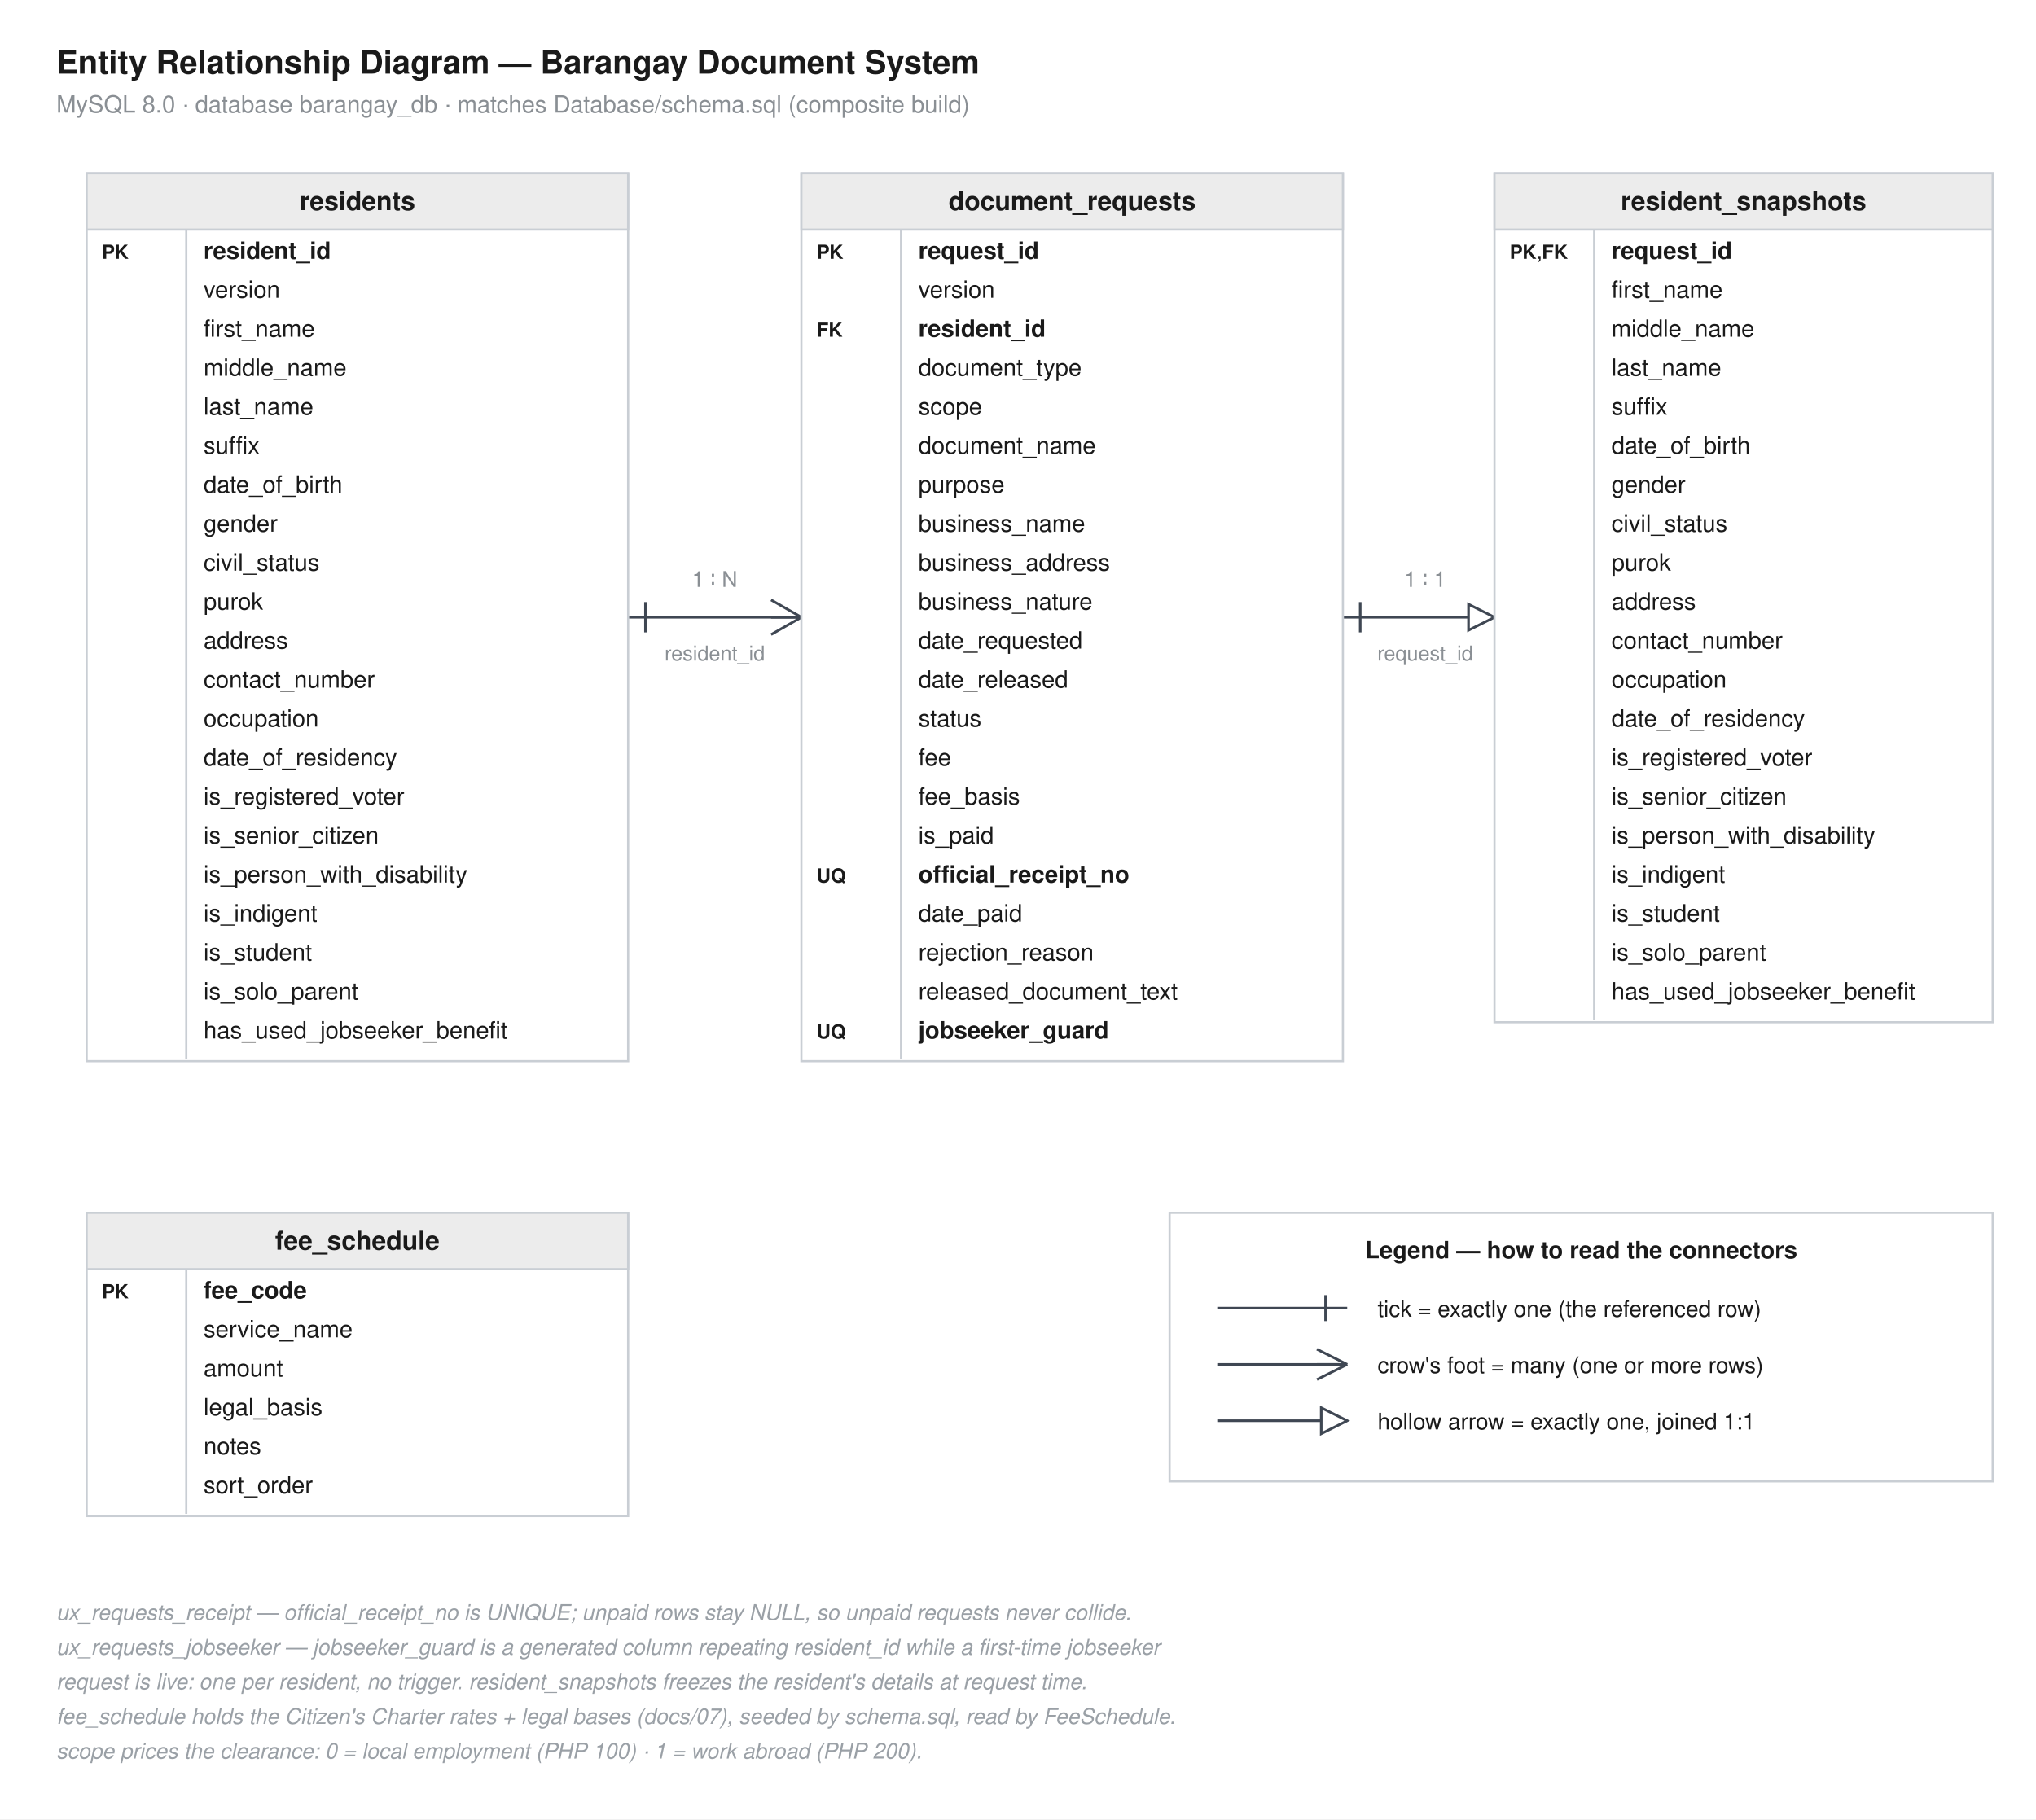
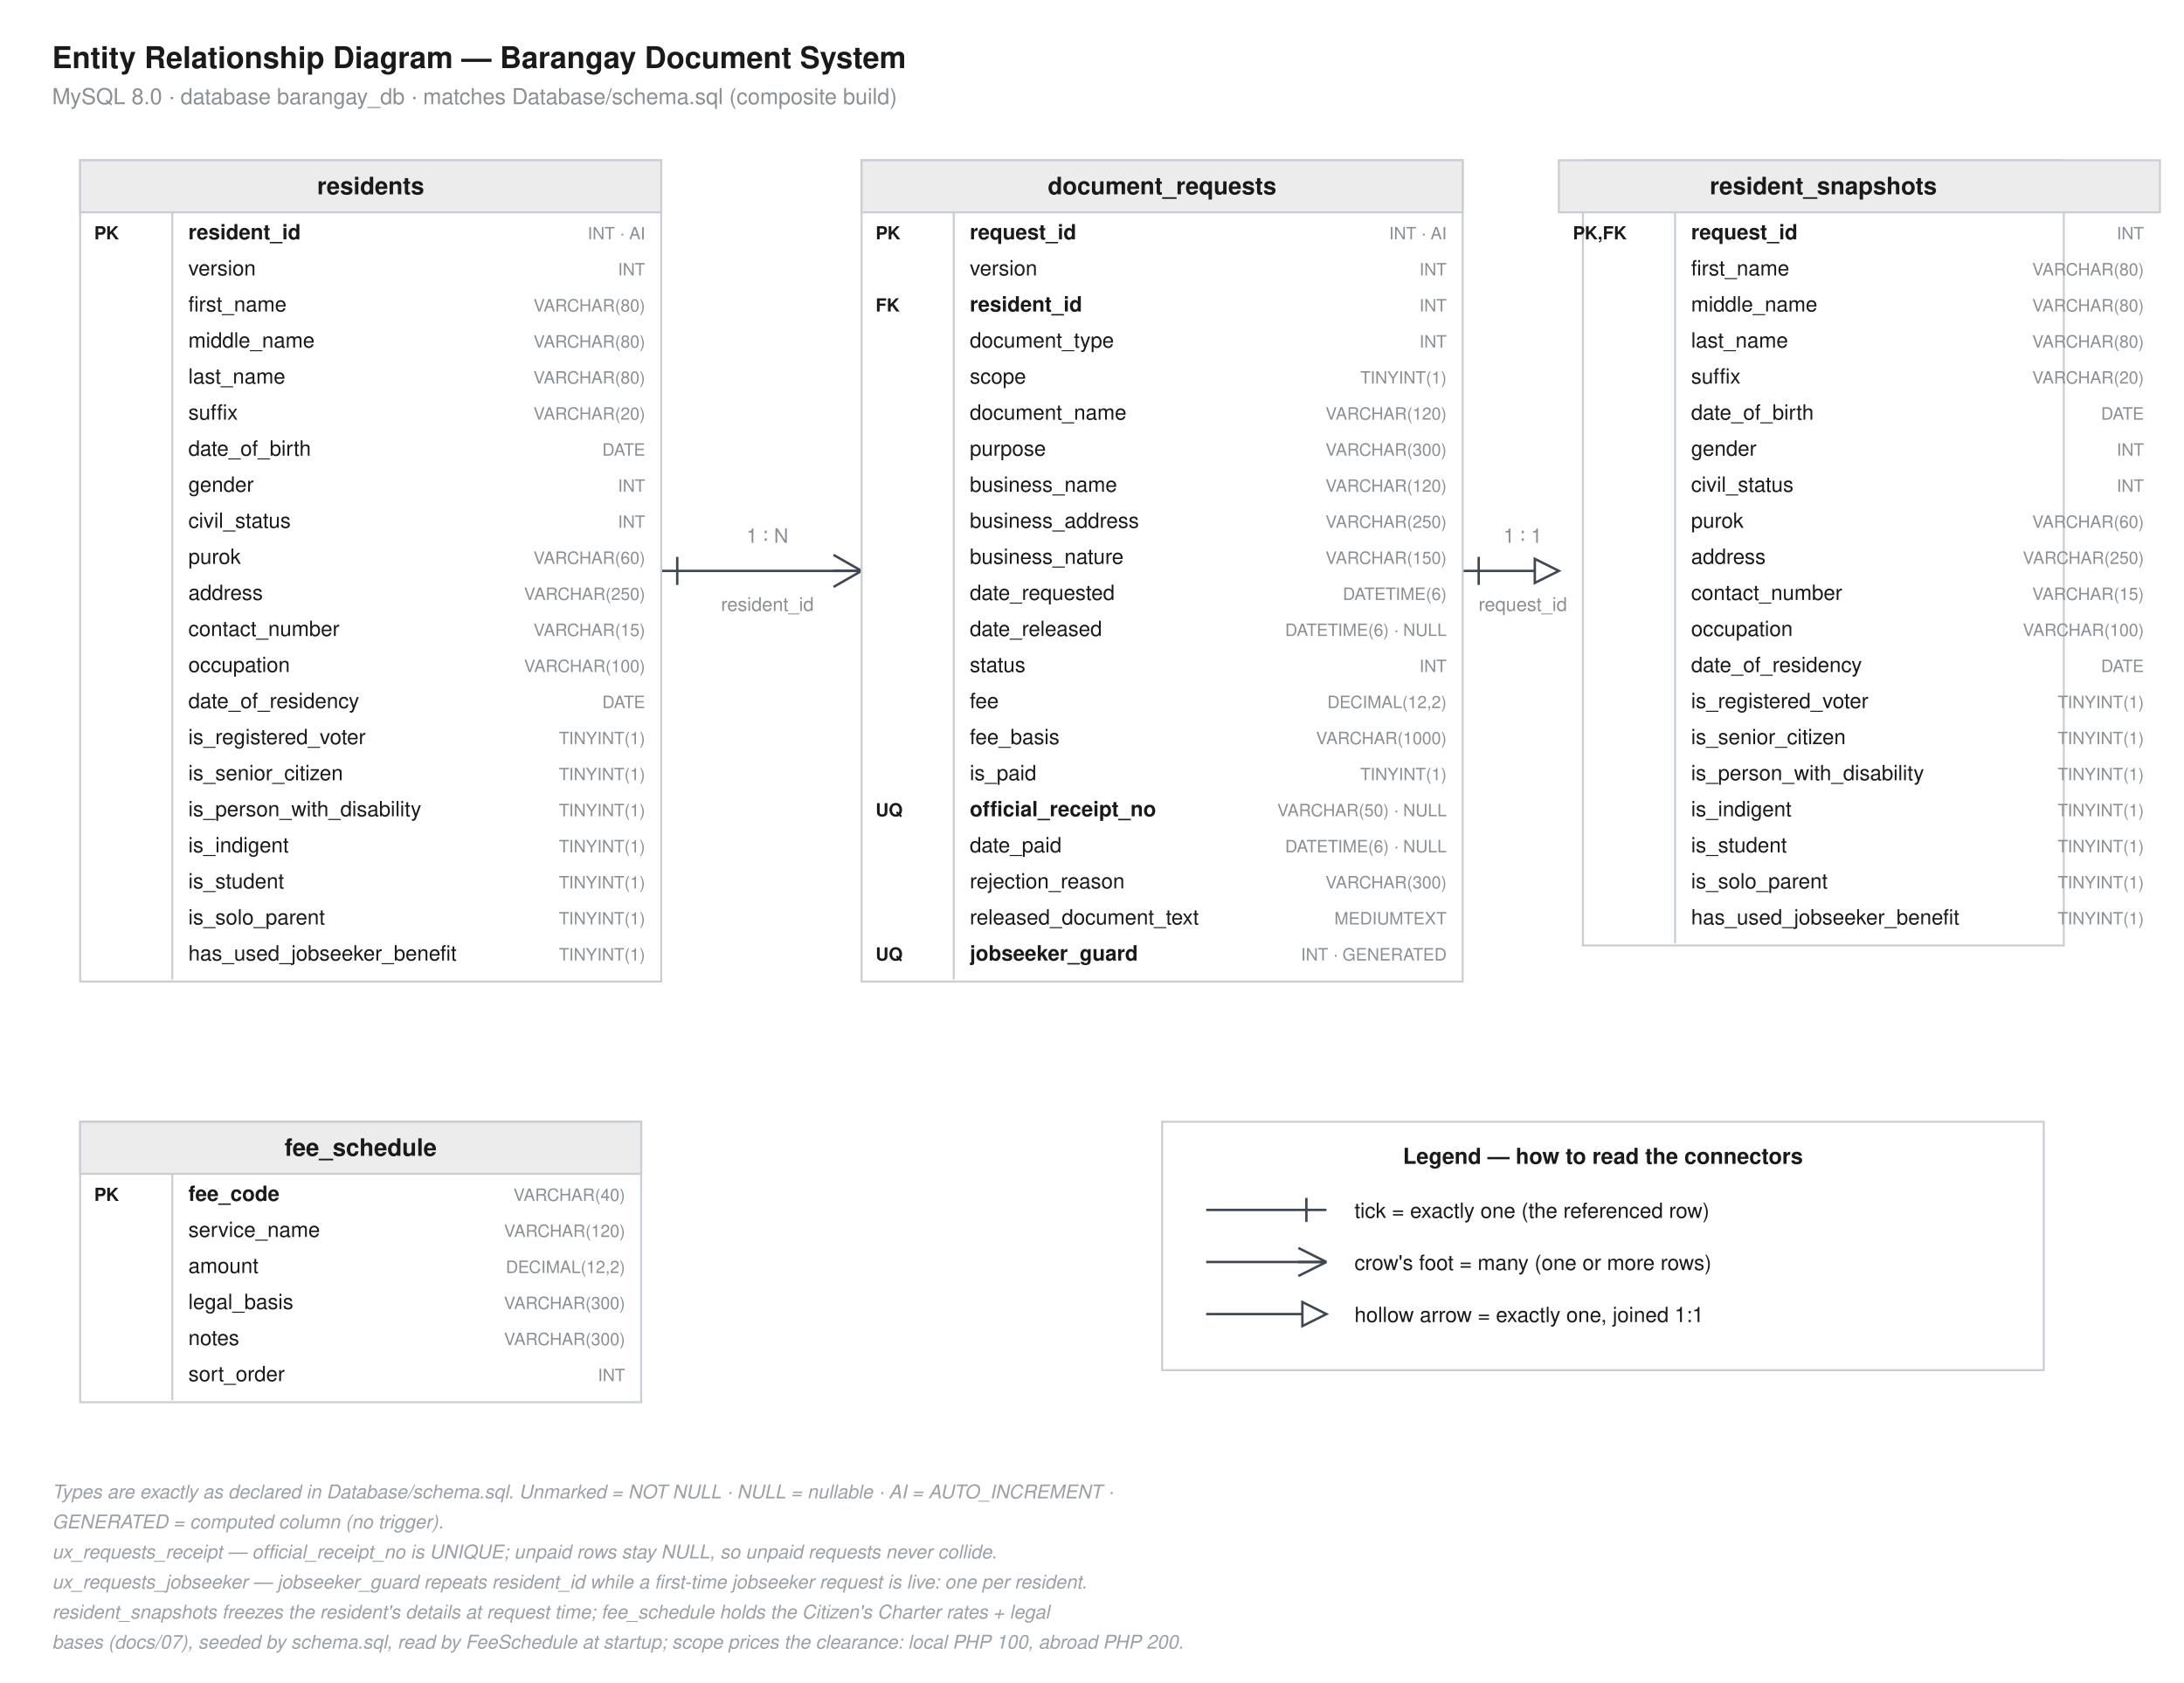
- <svg xmlns="http://www.w3.org/2000/svg" width="940" height="840" viewBox="0 0 940 840">
-   <rect width="940" height="840" fill="#ffffff" />
+ <svg xmlns="http://www.w3.org/2000/svg" width="1090" height="840" viewBox="0 0 1090 840">
+   <rect width="1090" height="840" fill="#ffffff" />
  <text x="26" y="34" font-size="15" font-weight="bold" fill="#1a1a1a" font-family="Helvetica,Arial,sans-serif">Entity Relationship Diagram — Barangay Document System</text>
  <text x="26" y="52" font-size="11" fill="#8a8f94" font-family="Helvetica,Arial,sans-serif">MySQL 8.0 · database barangay_db · matches Database/schema.sql (composite build)</text>
-   <line x1="290" y1="285" x2="370" y2="285" stroke="#3f4753" stroke-width="1.2" />
-   <line x1="298" y1="278" x2="298" y2="292" stroke="#3f4753" stroke-width="1.2" />
-   <path d="M356,277 L370,285 M356,285 L370,285 M356,293 L370,285" stroke="#3f4753" stroke-width="1.2" fill="none" />
-   <text x="330" y="271" text-anchor="middle" font-size="10" fill="#8a8f94" font-family="Helvetica,Arial,sans-serif">1 ∶ N</text>
-   <text x="330" y="305" text-anchor="middle" font-size="9.5" fill="#8a8f94" font-family="Helvetica,Arial,sans-serif">resident_id</text>
-   <line x1="620" y1="285" x2="690" y2="285" stroke="#3f4753" stroke-width="1.2" />
-   <line x1="628" y1="278" x2="628" y2="292" stroke="#3f4753" stroke-width="1.2" />
-   <path d="M678,279 L690,285 L678,291 z" fill="#ffffff" stroke="#3f4753" stroke-width="1.2" />
-   <text x="658" y="271" text-anchor="middle" font-size="10" fill="#8a8f94" font-family="Helvetica,Arial,sans-serif">1 ∶ 1</text>
-   <text x="658" y="305" text-anchor="middle" font-size="9.5" fill="#8a8f94" font-family="Helvetica,Arial,sans-serif">request_id</text>
-   <rect x="40" y="80" width="250" height="410" fill="#ffffff" stroke="#c9ced4" stroke-width="1" />
-   <rect x="40" y="80" width="250" height="26" fill="#ececec" stroke="#c9ced4" stroke-width="1" />
-   <text x="165.0" y="97" text-anchor="middle" font-size="12" font-weight="bold" fill="#1a1a1a" font-family="Helvetica,Arial,sans-serif">residents</text>
+   <line x1="330" y1="285" x2="430" y2="285" stroke="#3f4753" stroke-width="1.2" />
+   <line x1="338" y1="278" x2="338" y2="292" stroke="#3f4753" stroke-width="1.2" />
+   <path d="M416,277 L430,285 M416,285 L430,285 M416,293 L430,285" stroke="#3f4753" stroke-width="1.2" fill="none" />
+   <text x="383" y="271" text-anchor="middle" font-size="10" fill="#8a8f94" font-family="Helvetica,Arial,sans-serif">1 ∶ N</text>
+   <text x="383" y="305" text-anchor="middle" font-size="9.5" fill="#8a8f94" font-family="Helvetica,Arial,sans-serif">resident_id</text>
+   <line x1="730" y1="285" x2="778" y2="285" stroke="#3f4753" stroke-width="1.2" />
+   <line x1="738" y1="278" x2="738" y2="292" stroke="#3f4753" stroke-width="1.2" />
+   <path d="M766,279 L778,285 L766,291 z" fill="#ffffff" stroke="#3f4753" stroke-width="1.2" />
+   <text x="760" y="271" text-anchor="middle" font-size="10" fill="#8a8f94" font-family="Helvetica,Arial,sans-serif">1 ∶ 1</text>
+   <text x="760" y="305" text-anchor="middle" font-size="9.5" fill="#8a8f94" font-family="Helvetica,Arial,sans-serif">request_id</text>
+   <rect x="40" y="80" width="290" height="410" fill="#ffffff" stroke="#c9ced4" stroke-width="1" />
+   <rect x="40" y="80" width="290" height="26" fill="#ececec" stroke="#c9ced4" stroke-width="1" />
+   <text x="185.0" y="97" text-anchor="middle" font-size="12" font-weight="bold" fill="#1a1a1a" font-family="Helvetica,Arial,sans-serif">residents</text>
  <line x1="86" y1="106" x2="86" y2="489" stroke="#c9ced4" stroke-width="1" />
  <text x="47" y="119.5" font-size="9" font-weight="bold" fill="#1a1a1a" font-family="Helvetica,Arial,sans-serif">PK</text>
-   <text x="94" y="119.5" font-size="11" font-weight="bold" fill="#1a1a1a" font-family="Helvetica,Arial,sans-serif">resident_id</text>
-   <text x="94" y="137.5" font-size="11" fill="#1a1a1a" font-family="Helvetica,Arial,sans-serif">version</text>
-   <text x="94" y="155.5" font-size="11" fill="#1a1a1a" font-family="Helvetica,Arial,sans-serif">first_name</text>
-   <text x="94" y="173.5" font-size="11" fill="#1a1a1a" font-family="Helvetica,Arial,sans-serif">middle_name</text>
-   <text x="94" y="191.5" font-size="11" fill="#1a1a1a" font-family="Helvetica,Arial,sans-serif">last_name</text>
-   <text x="94" y="209.5" font-size="11" fill="#1a1a1a" font-family="Helvetica,Arial,sans-serif">suffix</text>
-   <text x="94" y="227.5" font-size="11" fill="#1a1a1a" font-family="Helvetica,Arial,sans-serif">date_of_birth</text>
-   <text x="94" y="245.5" font-size="11" fill="#1a1a1a" font-family="Helvetica,Arial,sans-serif">gender</text>
-   <text x="94" y="263.5" font-size="11" fill="#1a1a1a" font-family="Helvetica,Arial,sans-serif">civil_status</text>
-   <text x="94" y="281.5" font-size="11" fill="#1a1a1a" font-family="Helvetica,Arial,sans-serif">purok</text>
-   <text x="94" y="299.5" font-size="11" fill="#1a1a1a" font-family="Helvetica,Arial,sans-serif">address</text>
-   <text x="94" y="317.5" font-size="11" fill="#1a1a1a" font-family="Helvetica,Arial,sans-serif">contact_number</text>
-   <text x="94" y="335.5" font-size="11" fill="#1a1a1a" font-family="Helvetica,Arial,sans-serif">occupation</text>
-   <text x="94" y="353.5" font-size="11" fill="#1a1a1a" font-family="Helvetica,Arial,sans-serif">date_of_residency</text>
-   <text x="94" y="371.5" font-size="11" fill="#1a1a1a" font-family="Helvetica,Arial,sans-serif">is_registered_voter</text>
-   <text x="94" y="389.5" font-size="11" fill="#1a1a1a" font-family="Helvetica,Arial,sans-serif">is_senior_citizen</text>
-   <text x="94" y="407.5" font-size="11" fill="#1a1a1a" font-family="Helvetica,Arial,sans-serif">is_person_with_disability</text>
-   <text x="94" y="425.5" font-size="11" fill="#1a1a1a" font-family="Helvetica,Arial,sans-serif">is_indigent</text>
-   <text x="94" y="443.5" font-size="11" fill="#1a1a1a" font-family="Helvetica,Arial,sans-serif">is_student</text>
-   <text x="94" y="461.5" font-size="11" fill="#1a1a1a" font-family="Helvetica,Arial,sans-serif">is_solo_parent</text>
-   <text x="94" y="479.5" font-size="11" fill="#1a1a1a" font-family="Helvetica,Arial,sans-serif">has_used_jobseeker_benefit</text>
-   <rect x="370" y="80" width="250" height="410" fill="#ffffff" stroke="#c9ced4" stroke-width="1" />
-   <rect x="370" y="80" width="250" height="26" fill="#ececec" stroke="#c9ced4" stroke-width="1" />
-   <text x="495.0" y="97" text-anchor="middle" font-size="12" font-weight="bold" fill="#1a1a1a" font-family="Helvetica,Arial,sans-serif">document_requests</text>
-   <line x1="416" y1="106" x2="416" y2="489" stroke="#c9ced4" stroke-width="1" />
-   <text x="377" y="119.5" font-size="9" font-weight="bold" fill="#1a1a1a" font-family="Helvetica,Arial,sans-serif">PK</text>
-   <text x="424" y="119.5" font-size="11" font-weight="bold" fill="#1a1a1a" font-family="Helvetica,Arial,sans-serif">request_id</text>
-   <text x="424" y="137.5" font-size="11" fill="#1a1a1a" font-family="Helvetica,Arial,sans-serif">version</text>
-   <text x="377" y="155.5" font-size="9" font-weight="bold" fill="#1a1a1a" font-family="Helvetica,Arial,sans-serif">FK</text>
-   <text x="424" y="155.5" font-size="11" font-weight="bold" fill="#1a1a1a" font-family="Helvetica,Arial,sans-serif">resident_id</text>
-   <text x="424" y="173.5" font-size="11" fill="#1a1a1a" font-family="Helvetica,Arial,sans-serif">document_type</text>
-   <text x="424" y="191.5" font-size="11" fill="#1a1a1a" font-family="Helvetica,Arial,sans-serif">scope</text>
-   <text x="424" y="209.5" font-size="11" fill="#1a1a1a" font-family="Helvetica,Arial,sans-serif">document_name</text>
-   <text x="424" y="227.5" font-size="11" fill="#1a1a1a" font-family="Helvetica,Arial,sans-serif">purpose</text>
-   <text x="424" y="245.5" font-size="11" fill="#1a1a1a" font-family="Helvetica,Arial,sans-serif">business_name</text>
-   <text x="424" y="263.5" font-size="11" fill="#1a1a1a" font-family="Helvetica,Arial,sans-serif">business_address</text>
-   <text x="424" y="281.5" font-size="11" fill="#1a1a1a" font-family="Helvetica,Arial,sans-serif">business_nature</text>
-   <text x="424" y="299.5" font-size="11" fill="#1a1a1a" font-family="Helvetica,Arial,sans-serif">date_requested</text>
-   <text x="424" y="317.5" font-size="11" fill="#1a1a1a" font-family="Helvetica,Arial,sans-serif">date_released</text>
-   <text x="424" y="335.5" font-size="11" fill="#1a1a1a" font-family="Helvetica,Arial,sans-serif">status</text>
-   <text x="424" y="353.5" font-size="11" fill="#1a1a1a" font-family="Helvetica,Arial,sans-serif">fee</text>
-   <text x="424" y="371.5" font-size="11" fill="#1a1a1a" font-family="Helvetica,Arial,sans-serif">fee_basis</text>
-   <text x="424" y="389.5" font-size="11" fill="#1a1a1a" font-family="Helvetica,Arial,sans-serif">is_paid</text>
-   <text x="377" y="407.5" font-size="9" font-weight="bold" fill="#1a1a1a" font-family="Helvetica,Arial,sans-serif">UQ</text>
-   <text x="424" y="407.5" font-size="11" font-weight="bold" fill="#1a1a1a" font-family="Helvetica,Arial,sans-serif">official_receipt_no</text>
-   <text x="424" y="425.5" font-size="11" fill="#1a1a1a" font-family="Helvetica,Arial,sans-serif">date_paid</text>
-   <text x="424" y="443.5" font-size="11" fill="#1a1a1a" font-family="Helvetica,Arial,sans-serif">rejection_reason</text>
-   <text x="424" y="461.5" font-size="11" fill="#1a1a1a" font-family="Helvetica,Arial,sans-serif">released_document_text</text>
-   <text x="377" y="479.5" font-size="9" font-weight="bold" fill="#1a1a1a" font-family="Helvetica,Arial,sans-serif">UQ</text>
-   <text x="424" y="479.5" font-size="11" font-weight="bold" fill="#1a1a1a" font-family="Helvetica,Arial,sans-serif">jobseeker_guard</text>
-   <rect x="690" y="80" width="230" height="392" fill="#ffffff" stroke="#c9ced4" stroke-width="1" />
-   <rect x="690" y="80" width="230" height="26" fill="#ececec" stroke="#c9ced4" stroke-width="1" />
-   <text x="805.0" y="97" text-anchor="middle" font-size="12" font-weight="bold" fill="#1a1a1a" font-family="Helvetica,Arial,sans-serif">resident_snapshots</text>
-   <line x1="736" y1="106" x2="736" y2="471" stroke="#c9ced4" stroke-width="1" />
-   <text x="697" y="119.5" font-size="9" font-weight="bold" fill="#1a1a1a" font-family="Helvetica,Arial,sans-serif">PK,FK</text>
-   <text x="744" y="119.5" font-size="11" font-weight="bold" fill="#1a1a1a" font-family="Helvetica,Arial,sans-serif">request_id</text>
-   <text x="744" y="137.5" font-size="11" fill="#1a1a1a" font-family="Helvetica,Arial,sans-serif">first_name</text>
-   <text x="744" y="155.5" font-size="11" fill="#1a1a1a" font-family="Helvetica,Arial,sans-serif">middle_name</text>
-   <text x="744" y="173.5" font-size="11" fill="#1a1a1a" font-family="Helvetica,Arial,sans-serif">last_name</text>
-   <text x="744" y="191.5" font-size="11" fill="#1a1a1a" font-family="Helvetica,Arial,sans-serif">suffix</text>
-   <text x="744" y="209.5" font-size="11" fill="#1a1a1a" font-family="Helvetica,Arial,sans-serif">date_of_birth</text>
-   <text x="744" y="227.5" font-size="11" fill="#1a1a1a" font-family="Helvetica,Arial,sans-serif">gender</text>
-   <text x="744" y="245.5" font-size="11" fill="#1a1a1a" font-family="Helvetica,Arial,sans-serif">civil_status</text>
-   <text x="744" y="263.5" font-size="11" fill="#1a1a1a" font-family="Helvetica,Arial,sans-serif">purok</text>
-   <text x="744" y="281.5" font-size="11" fill="#1a1a1a" font-family="Helvetica,Arial,sans-serif">address</text>
-   <text x="744" y="299.5" font-size="11" fill="#1a1a1a" font-family="Helvetica,Arial,sans-serif">contact_number</text>
-   <text x="744" y="317.5" font-size="11" fill="#1a1a1a" font-family="Helvetica,Arial,sans-serif">occupation</text>
-   <text x="744" y="335.5" font-size="11" fill="#1a1a1a" font-family="Helvetica,Arial,sans-serif">date_of_residency</text>
-   <text x="744" y="353.5" font-size="11" fill="#1a1a1a" font-family="Helvetica,Arial,sans-serif">is_registered_voter</text>
-   <text x="744" y="371.5" font-size="11" fill="#1a1a1a" font-family="Helvetica,Arial,sans-serif">is_senior_citizen</text>
-   <text x="744" y="389.5" font-size="11" fill="#1a1a1a" font-family="Helvetica,Arial,sans-serif">is_person_with_disability</text>
-   <text x="744" y="407.5" font-size="11" fill="#1a1a1a" font-family="Helvetica,Arial,sans-serif">is_indigent</text>
-   <text x="744" y="425.5" font-size="11" fill="#1a1a1a" font-family="Helvetica,Arial,sans-serif">is_student</text>
-   <text x="744" y="443.5" font-size="11" fill="#1a1a1a" font-family="Helvetica,Arial,sans-serif">is_solo_parent</text>
-   <text x="744" y="461.5" font-size="11" fill="#1a1a1a" font-family="Helvetica,Arial,sans-serif">has_used_jobseeker_benefit</text>
-   <rect x="40" y="560" width="250" height="140" fill="#ffffff" stroke="#c9ced4" stroke-width="1" />
-   <rect x="40" y="560" width="250" height="26" fill="#ececec" stroke="#c9ced4" stroke-width="1" />
-   <text x="165.0" y="577" text-anchor="middle" font-size="12" font-weight="bold" fill="#1a1a1a" font-family="Helvetica,Arial,sans-serif">fee_schedule</text>
+   <text x="94" y="119.5" font-size="10.5" font-weight="bold" fill="#1a1a1a" font-family="Helvetica,Arial,sans-serif">resident_id</text>
+   <text x="322" y="119.5" text-anchor="end" font-size="8.5" fill="#8a8f94" font-family="Helvetica,Arial,sans-serif">INT · AI</text>
+   <text x="94" y="137.5" font-size="10.5" fill="#1a1a1a" font-family="Helvetica,Arial,sans-serif">version</text>
+   <text x="322" y="137.5" text-anchor="end" font-size="8.5" fill="#8a8f94" font-family="Helvetica,Arial,sans-serif">INT</text>
+   <text x="94" y="155.5" font-size="10.5" fill="#1a1a1a" font-family="Helvetica,Arial,sans-serif">first_name</text>
+   <text x="322" y="155.5" text-anchor="end" font-size="8.5" fill="#8a8f94" font-family="Helvetica,Arial,sans-serif">VARCHAR(80)</text>
+   <text x="94" y="173.5" font-size="10.5" fill="#1a1a1a" font-family="Helvetica,Arial,sans-serif">middle_name</text>
+   <text x="322" y="173.5" text-anchor="end" font-size="8.5" fill="#8a8f94" font-family="Helvetica,Arial,sans-serif">VARCHAR(80)</text>
+   <text x="94" y="191.5" font-size="10.5" fill="#1a1a1a" font-family="Helvetica,Arial,sans-serif">last_name</text>
+   <text x="322" y="191.5" text-anchor="end" font-size="8.5" fill="#8a8f94" font-family="Helvetica,Arial,sans-serif">VARCHAR(80)</text>
+   <text x="94" y="209.5" font-size="10.5" fill="#1a1a1a" font-family="Helvetica,Arial,sans-serif">suffix</text>
+   <text x="322" y="209.5" text-anchor="end" font-size="8.5" fill="#8a8f94" font-family="Helvetica,Arial,sans-serif">VARCHAR(20)</text>
+   <text x="94" y="227.5" font-size="10.5" fill="#1a1a1a" font-family="Helvetica,Arial,sans-serif">date_of_birth</text>
+   <text x="322" y="227.5" text-anchor="end" font-size="8.5" fill="#8a8f94" font-family="Helvetica,Arial,sans-serif">DATE</text>
+   <text x="94" y="245.5" font-size="10.5" fill="#1a1a1a" font-family="Helvetica,Arial,sans-serif">gender</text>
+   <text x="322" y="245.5" text-anchor="end" font-size="8.5" fill="#8a8f94" font-family="Helvetica,Arial,sans-serif">INT</text>
+   <text x="94" y="263.5" font-size="10.5" fill="#1a1a1a" font-family="Helvetica,Arial,sans-serif">civil_status</text>
+   <text x="322" y="263.5" text-anchor="end" font-size="8.5" fill="#8a8f94" font-family="Helvetica,Arial,sans-serif">INT</text>
+   <text x="94" y="281.5" font-size="10.5" fill="#1a1a1a" font-family="Helvetica,Arial,sans-serif">purok</text>
+   <text x="322" y="281.5" text-anchor="end" font-size="8.5" fill="#8a8f94" font-family="Helvetica,Arial,sans-serif">VARCHAR(60)</text>
+   <text x="94" y="299.5" font-size="10.5" fill="#1a1a1a" font-family="Helvetica,Arial,sans-serif">address</text>
+   <text x="322" y="299.5" text-anchor="end" font-size="8.5" fill="#8a8f94" font-family="Helvetica,Arial,sans-serif">VARCHAR(250)</text>
+   <text x="94" y="317.5" font-size="10.5" fill="#1a1a1a" font-family="Helvetica,Arial,sans-serif">contact_number</text>
+   <text x="322" y="317.5" text-anchor="end" font-size="8.5" fill="#8a8f94" font-family="Helvetica,Arial,sans-serif">VARCHAR(15)</text>
+   <text x="94" y="335.5" font-size="10.5" fill="#1a1a1a" font-family="Helvetica,Arial,sans-serif">occupation</text>
+   <text x="322" y="335.5" text-anchor="end" font-size="8.5" fill="#8a8f94" font-family="Helvetica,Arial,sans-serif">VARCHAR(100)</text>
+   <text x="94" y="353.5" font-size="10.5" fill="#1a1a1a" font-family="Helvetica,Arial,sans-serif">date_of_residency</text>
+   <text x="322" y="353.5" text-anchor="end" font-size="8.5" fill="#8a8f94" font-family="Helvetica,Arial,sans-serif">DATE</text>
+   <text x="94" y="371.5" font-size="10.5" fill="#1a1a1a" font-family="Helvetica,Arial,sans-serif">is_registered_voter</text>
+   <text x="322" y="371.5" text-anchor="end" font-size="8.5" fill="#8a8f94" font-family="Helvetica,Arial,sans-serif">TINYINT(1)</text>
+   <text x="94" y="389.5" font-size="10.5" fill="#1a1a1a" font-family="Helvetica,Arial,sans-serif">is_senior_citizen</text>
+   <text x="322" y="389.5" text-anchor="end" font-size="8.5" fill="#8a8f94" font-family="Helvetica,Arial,sans-serif">TINYINT(1)</text>
+   <text x="94" y="407.5" font-size="10.5" fill="#1a1a1a" font-family="Helvetica,Arial,sans-serif">is_person_with_disability</text>
+   <text x="322" y="407.5" text-anchor="end" font-size="8.5" fill="#8a8f94" font-family="Helvetica,Arial,sans-serif">TINYINT(1)</text>
+   <text x="94" y="425.5" font-size="10.5" fill="#1a1a1a" font-family="Helvetica,Arial,sans-serif">is_indigent</text>
+   <text x="322" y="425.5" text-anchor="end" font-size="8.5" fill="#8a8f94" font-family="Helvetica,Arial,sans-serif">TINYINT(1)</text>
+   <text x="94" y="443.5" font-size="10.5" fill="#1a1a1a" font-family="Helvetica,Arial,sans-serif">is_student</text>
+   <text x="322" y="443.5" text-anchor="end" font-size="8.5" fill="#8a8f94" font-family="Helvetica,Arial,sans-serif">TINYINT(1)</text>
+   <text x="94" y="461.5" font-size="10.5" fill="#1a1a1a" font-family="Helvetica,Arial,sans-serif">is_solo_parent</text>
+   <text x="322" y="461.5" text-anchor="end" font-size="8.5" fill="#8a8f94" font-family="Helvetica,Arial,sans-serif">TINYINT(1)</text>
+   <text x="94" y="479.5" font-size="10.5" fill="#1a1a1a" font-family="Helvetica,Arial,sans-serif">has_used_jobseeker_benefit</text>
+   <text x="322" y="479.5" text-anchor="end" font-size="8.5" fill="#8a8f94" font-family="Helvetica,Arial,sans-serif">TINYINT(1)</text>
+   <rect x="430" y="80" width="300" height="410" fill="#ffffff" stroke="#c9ced4" stroke-width="1" />
+   <rect x="430" y="80" width="300" height="26" fill="#ececec" stroke="#c9ced4" stroke-width="1" />
+   <text x="580.0" y="97" text-anchor="middle" font-size="12" font-weight="bold" fill="#1a1a1a" font-family="Helvetica,Arial,sans-serif">document_requests</text>
+   <line x1="476" y1="106" x2="476" y2="489" stroke="#c9ced4" stroke-width="1" />
+   <text x="437" y="119.5" font-size="9" font-weight="bold" fill="#1a1a1a" font-family="Helvetica,Arial,sans-serif">PK</text>
+   <text x="484" y="119.5" font-size="10.5" font-weight="bold" fill="#1a1a1a" font-family="Helvetica,Arial,sans-serif">request_id</text>
+   <text x="722" y="119.5" text-anchor="end" font-size="8.5" fill="#8a8f94" font-family="Helvetica,Arial,sans-serif">INT · AI</text>
+   <text x="484" y="137.5" font-size="10.5" fill="#1a1a1a" font-family="Helvetica,Arial,sans-serif">version</text>
+   <text x="722" y="137.5" text-anchor="end" font-size="8.5" fill="#8a8f94" font-family="Helvetica,Arial,sans-serif">INT</text>
+   <text x="437" y="155.5" font-size="9" font-weight="bold" fill="#1a1a1a" font-family="Helvetica,Arial,sans-serif">FK</text>
+   <text x="484" y="155.5" font-size="10.5" font-weight="bold" fill="#1a1a1a" font-family="Helvetica,Arial,sans-serif">resident_id</text>
+   <text x="722" y="155.5" text-anchor="end" font-size="8.5" fill="#8a8f94" font-family="Helvetica,Arial,sans-serif">INT</text>
+   <text x="484" y="173.5" font-size="10.5" fill="#1a1a1a" font-family="Helvetica,Arial,sans-serif">document_type</text>
+   <text x="722" y="173.5" text-anchor="end" font-size="8.5" fill="#8a8f94" font-family="Helvetica,Arial,sans-serif">INT</text>
+   <text x="484" y="191.5" font-size="10.5" fill="#1a1a1a" font-family="Helvetica,Arial,sans-serif">scope</text>
+   <text x="722" y="191.5" text-anchor="end" font-size="8.5" fill="#8a8f94" font-family="Helvetica,Arial,sans-serif">TINYINT(1)</text>
+   <text x="484" y="209.5" font-size="10.5" fill="#1a1a1a" font-family="Helvetica,Arial,sans-serif">document_name</text>
+   <text x="722" y="209.5" text-anchor="end" font-size="8.5" fill="#8a8f94" font-family="Helvetica,Arial,sans-serif">VARCHAR(120)</text>
+   <text x="484" y="227.5" font-size="10.5" fill="#1a1a1a" font-family="Helvetica,Arial,sans-serif">purpose</text>
+   <text x="722" y="227.5" text-anchor="end" font-size="8.5" fill="#8a8f94" font-family="Helvetica,Arial,sans-serif">VARCHAR(300)</text>
+   <text x="484" y="245.5" font-size="10.5" fill="#1a1a1a" font-family="Helvetica,Arial,sans-serif">business_name</text>
+   <text x="722" y="245.5" text-anchor="end" font-size="8.5" fill="#8a8f94" font-family="Helvetica,Arial,sans-serif">VARCHAR(120)</text>
+   <text x="484" y="263.5" font-size="10.5" fill="#1a1a1a" font-family="Helvetica,Arial,sans-serif">business_address</text>
+   <text x="722" y="263.5" text-anchor="end" font-size="8.5" fill="#8a8f94" font-family="Helvetica,Arial,sans-serif">VARCHAR(250)</text>
+   <text x="484" y="281.5" font-size="10.5" fill="#1a1a1a" font-family="Helvetica,Arial,sans-serif">business_nature</text>
+   <text x="722" y="281.5" text-anchor="end" font-size="8.5" fill="#8a8f94" font-family="Helvetica,Arial,sans-serif">VARCHAR(150)</text>
+   <text x="484" y="299.5" font-size="10.5" fill="#1a1a1a" font-family="Helvetica,Arial,sans-serif">date_requested</text>
+   <text x="722" y="299.5" text-anchor="end" font-size="8.5" fill="#8a8f94" font-family="Helvetica,Arial,sans-serif">DATETIME(6)</text>
+   <text x="484" y="317.5" font-size="10.5" fill="#1a1a1a" font-family="Helvetica,Arial,sans-serif">date_released</text>
+   <text x="722" y="317.5" text-anchor="end" font-size="8.5" fill="#8a8f94" font-family="Helvetica,Arial,sans-serif">DATETIME(6) · NULL</text>
+   <text x="484" y="335.5" font-size="10.5" fill="#1a1a1a" font-family="Helvetica,Arial,sans-serif">status</text>
+   <text x="722" y="335.5" text-anchor="end" font-size="8.5" fill="#8a8f94" font-family="Helvetica,Arial,sans-serif">INT</text>
+   <text x="484" y="353.5" font-size="10.5" fill="#1a1a1a" font-family="Helvetica,Arial,sans-serif">fee</text>
+   <text x="722" y="353.5" text-anchor="end" font-size="8.5" fill="#8a8f94" font-family="Helvetica,Arial,sans-serif">DECIMAL(12,2)</text>
+   <text x="484" y="371.5" font-size="10.5" fill="#1a1a1a" font-family="Helvetica,Arial,sans-serif">fee_basis</text>
+   <text x="722" y="371.5" text-anchor="end" font-size="8.5" fill="#8a8f94" font-family="Helvetica,Arial,sans-serif">VARCHAR(1000)</text>
+   <text x="484" y="389.5" font-size="10.5" fill="#1a1a1a" font-family="Helvetica,Arial,sans-serif">is_paid</text>
+   <text x="722" y="389.5" text-anchor="end" font-size="8.5" fill="#8a8f94" font-family="Helvetica,Arial,sans-serif">TINYINT(1)</text>
+   <text x="437" y="407.5" font-size="9" font-weight="bold" fill="#1a1a1a" font-family="Helvetica,Arial,sans-serif">UQ</text>
+   <text x="484" y="407.5" font-size="10.5" font-weight="bold" fill="#1a1a1a" font-family="Helvetica,Arial,sans-serif">official_receipt_no</text>
+   <text x="722" y="407.5" text-anchor="end" font-size="8.5" fill="#8a8f94" font-family="Helvetica,Arial,sans-serif">VARCHAR(50) · NULL</text>
+   <text x="484" y="425.5" font-size="10.5" fill="#1a1a1a" font-family="Helvetica,Arial,sans-serif">date_paid</text>
+   <text x="722" y="425.5" text-anchor="end" font-size="8.5" fill="#8a8f94" font-family="Helvetica,Arial,sans-serif">DATETIME(6) · NULL</text>
+   <text x="484" y="443.5" font-size="10.5" fill="#1a1a1a" font-family="Helvetica,Arial,sans-serif">rejection_reason</text>
+   <text x="722" y="443.5" text-anchor="end" font-size="8.5" fill="#8a8f94" font-family="Helvetica,Arial,sans-serif">VARCHAR(300)</text>
+   <text x="484" y="461.5" font-size="10.5" fill="#1a1a1a" font-family="Helvetica,Arial,sans-serif">released_document_text</text>
+   <text x="722" y="461.5" text-anchor="end" font-size="8.5" fill="#8a8f94" font-family="Helvetica,Arial,sans-serif">MEDIUMTEXT</text>
+   <text x="437" y="479.5" font-size="9" font-weight="bold" fill="#1a1a1a" font-family="Helvetica,Arial,sans-serif">UQ</text>
+   <text x="484" y="479.5" font-size="10.5" font-weight="bold" fill="#1a1a1a" font-family="Helvetica,Arial,sans-serif">jobseeker_guard</text>
+   <text x="722" y="479.5" text-anchor="end" font-size="8.5" fill="#8a8f94" font-family="Helvetica,Arial,sans-serif">INT · GENERATED</text>
+   <rect x="790" y="80" width="240" height="392" fill="#ffffff" stroke="#c9ced4" stroke-width="1" />
+   <rect x="778" y="80" width="300" height="26" fill="#ececec" stroke="#c9ced4" stroke-width="1" />
+   <text x="910.0" y="97" text-anchor="middle" font-size="12" font-weight="bold" fill="#1a1a1a" font-family="Helvetica,Arial,sans-serif">resident_snapshots</text>
+   <line x1="836" y1="106" x2="836" y2="471" stroke="#c9ced4" stroke-width="1" />
+   <text x="785" y="119.5" font-size="9" font-weight="bold" fill="#1a1a1a" font-family="Helvetica,Arial,sans-serif">PK,FK</text>
+   <text x="844" y="119.5" font-size="10.5" font-weight="bold" fill="#1a1a1a" font-family="Helvetica,Arial,sans-serif">request_id</text>
+   <text x="1070" y="119.5" text-anchor="end" font-size="8.5" fill="#8a8f94" font-family="Helvetica,Arial,sans-serif">INT</text>
+   <text x="844" y="137.5" font-size="10.5" fill="#1a1a1a" font-family="Helvetica,Arial,sans-serif">first_name</text>
+   <text x="1070" y="137.5" text-anchor="end" font-size="8.5" fill="#8a8f94" font-family="Helvetica,Arial,sans-serif">VARCHAR(80)</text>
+   <text x="844" y="155.5" font-size="10.5" fill="#1a1a1a" font-family="Helvetica,Arial,sans-serif">middle_name</text>
+   <text x="1070" y="155.5" text-anchor="end" font-size="8.5" fill="#8a8f94" font-family="Helvetica,Arial,sans-serif">VARCHAR(80)</text>
+   <text x="844" y="173.5" font-size="10.5" fill="#1a1a1a" font-family="Helvetica,Arial,sans-serif">last_name</text>
+   <text x="1070" y="173.5" text-anchor="end" font-size="8.5" fill="#8a8f94" font-family="Helvetica,Arial,sans-serif">VARCHAR(80)</text>
+   <text x="844" y="191.5" font-size="10.5" fill="#1a1a1a" font-family="Helvetica,Arial,sans-serif">suffix</text>
+   <text x="1070" y="191.5" text-anchor="end" font-size="8.5" fill="#8a8f94" font-family="Helvetica,Arial,sans-serif">VARCHAR(20)</text>
+   <text x="844" y="209.5" font-size="10.5" fill="#1a1a1a" font-family="Helvetica,Arial,sans-serif">date_of_birth</text>
+   <text x="1070" y="209.5" text-anchor="end" font-size="8.5" fill="#8a8f94" font-family="Helvetica,Arial,sans-serif">DATE</text>
+   <text x="844" y="227.5" font-size="10.5" fill="#1a1a1a" font-family="Helvetica,Arial,sans-serif">gender</text>
+   <text x="1070" y="227.5" text-anchor="end" font-size="8.5" fill="#8a8f94" font-family="Helvetica,Arial,sans-serif">INT</text>
+   <text x="844" y="245.5" font-size="10.5" fill="#1a1a1a" font-family="Helvetica,Arial,sans-serif">civil_status</text>
+   <text x="1070" y="245.5" text-anchor="end" font-size="8.5" fill="#8a8f94" font-family="Helvetica,Arial,sans-serif">INT</text>
+   <text x="844" y="263.5" font-size="10.5" fill="#1a1a1a" font-family="Helvetica,Arial,sans-serif">purok</text>
+   <text x="1070" y="263.5" text-anchor="end" font-size="8.5" fill="#8a8f94" font-family="Helvetica,Arial,sans-serif">VARCHAR(60)</text>
+   <text x="844" y="281.5" font-size="10.5" fill="#1a1a1a" font-family="Helvetica,Arial,sans-serif">address</text>
+   <text x="1070" y="281.5" text-anchor="end" font-size="8.5" fill="#8a8f94" font-family="Helvetica,Arial,sans-serif">VARCHAR(250)</text>
+   <text x="844" y="299.5" font-size="10.5" fill="#1a1a1a" font-family="Helvetica,Arial,sans-serif">contact_number</text>
+   <text x="1070" y="299.5" text-anchor="end" font-size="8.5" fill="#8a8f94" font-family="Helvetica,Arial,sans-serif">VARCHAR(15)</text>
+   <text x="844" y="317.5" font-size="10.5" fill="#1a1a1a" font-family="Helvetica,Arial,sans-serif">occupation</text>
+   <text x="1070" y="317.5" text-anchor="end" font-size="8.5" fill="#8a8f94" font-family="Helvetica,Arial,sans-serif">VARCHAR(100)</text>
+   <text x="844" y="335.5" font-size="10.5" fill="#1a1a1a" font-family="Helvetica,Arial,sans-serif">date_of_residency</text>
+   <text x="1070" y="335.5" text-anchor="end" font-size="8.5" fill="#8a8f94" font-family="Helvetica,Arial,sans-serif">DATE</text>
+   <text x="844" y="353.5" font-size="10.5" fill="#1a1a1a" font-family="Helvetica,Arial,sans-serif">is_registered_voter</text>
+   <text x="1070" y="353.5" text-anchor="end" font-size="8.5" fill="#8a8f94" font-family="Helvetica,Arial,sans-serif">TINYINT(1)</text>
+   <text x="844" y="371.5" font-size="10.5" fill="#1a1a1a" font-family="Helvetica,Arial,sans-serif">is_senior_citizen</text>
+   <text x="1070" y="371.5" text-anchor="end" font-size="8.5" fill="#8a8f94" font-family="Helvetica,Arial,sans-serif">TINYINT(1)</text>
+   <text x="844" y="389.5" font-size="10.5" fill="#1a1a1a" font-family="Helvetica,Arial,sans-serif">is_person_with_disability</text>
+   <text x="1070" y="389.5" text-anchor="end" font-size="8.5" fill="#8a8f94" font-family="Helvetica,Arial,sans-serif">TINYINT(1)</text>
+   <text x="844" y="407.5" font-size="10.5" fill="#1a1a1a" font-family="Helvetica,Arial,sans-serif">is_indigent</text>
+   <text x="1070" y="407.5" text-anchor="end" font-size="8.5" fill="#8a8f94" font-family="Helvetica,Arial,sans-serif">TINYINT(1)</text>
+   <text x="844" y="425.5" font-size="10.5" fill="#1a1a1a" font-family="Helvetica,Arial,sans-serif">is_student</text>
+   <text x="1070" y="425.5" text-anchor="end" font-size="8.5" fill="#8a8f94" font-family="Helvetica,Arial,sans-serif">TINYINT(1)</text>
+   <text x="844" y="443.5" font-size="10.5" fill="#1a1a1a" font-family="Helvetica,Arial,sans-serif">is_solo_parent</text>
+   <text x="1070" y="443.5" text-anchor="end" font-size="8.5" fill="#8a8f94" font-family="Helvetica,Arial,sans-serif">TINYINT(1)</text>
+   <text x="844" y="461.5" font-size="10.5" fill="#1a1a1a" font-family="Helvetica,Arial,sans-serif">has_used_jobseeker_benefit</text>
+   <text x="1070" y="461.5" text-anchor="end" font-size="8.5" fill="#8a8f94" font-family="Helvetica,Arial,sans-serif">TINYINT(1)</text>
+   <rect x="40" y="560" width="280" height="140" fill="#ffffff" stroke="#c9ced4" stroke-width="1" />
+   <rect x="40" y="560" width="280" height="26" fill="#ececec" stroke="#c9ced4" stroke-width="1" />
+   <text x="180.0" y="577" text-anchor="middle" font-size="12" font-weight="bold" fill="#1a1a1a" font-family="Helvetica,Arial,sans-serif">fee_schedule</text>
  <line x1="86" y1="586" x2="86" y2="699" stroke="#c9ced4" stroke-width="1" />
  <text x="47" y="599.5" font-size="9" font-weight="bold" fill="#1a1a1a" font-family="Helvetica,Arial,sans-serif">PK</text>
-   <text x="94" y="599.5" font-size="11" font-weight="bold" fill="#1a1a1a" font-family="Helvetica,Arial,sans-serif">fee_code</text>
-   <text x="94" y="617.5" font-size="11" fill="#1a1a1a" font-family="Helvetica,Arial,sans-serif">service_name</text>
-   <text x="94" y="635.5" font-size="11" fill="#1a1a1a" font-family="Helvetica,Arial,sans-serif">amount</text>
-   <text x="94" y="653.5" font-size="11" fill="#1a1a1a" font-family="Helvetica,Arial,sans-serif">legal_basis</text>
-   <text x="94" y="671.5" font-size="11" fill="#1a1a1a" font-family="Helvetica,Arial,sans-serif">notes</text>
-   <text x="94" y="689.5" font-size="11" fill="#1a1a1a" font-family="Helvetica,Arial,sans-serif">sort_order</text>
-   <rect x="540" y="560" width="380" height="124" fill="#ffffff" stroke="#c9ced4" stroke-width="1" />
-   <text x="730" y="581" text-anchor="middle" font-size="11" font-weight="bold" fill="#1a1a1a" font-family="Helvetica,Arial,sans-serif">Legend — how to read the connectors</text>
-   <line x1="562" y1="604" x2="622" y2="604" stroke="#3f4753" stroke-width="1.2" />
-   <line x1="612" y1="598" x2="612" y2="610" stroke="#3f4753" stroke-width="1.2" />
-   <text x="636" y="608" font-size="10.5" fill="#1a1a1a" font-family="Helvetica,Arial,sans-serif">tick = exactly one (the referenced row)</text>
-   <line x1="562" y1="630" x2="622" y2="630" stroke="#3f4753" stroke-width="1.2" />
-   <path d="M608,623 L622,630 M608,630 L622,630 M608,637 L622,630" stroke="#3f4753" stroke-width="1.2" fill="none" />
-   <text x="636" y="634" font-size="10.5" fill="#1a1a1a" font-family="Helvetica,Arial,sans-serif">crow's foot = many (one or more rows)</text>
-   <line x1="562" y1="656" x2="622" y2="656" stroke="#3f4753" stroke-width="1.2" />
-   <path d="M610,650 L622,656 L610,662 z" fill="#ffffff" stroke="#3f4753" stroke-width="1.2" />
-   <text x="636" y="660" font-size="10.5" fill="#1a1a1a" font-family="Helvetica,Arial,sans-serif">hollow arrow = exactly one, joined 1:1</text>
-   <text x="26" y="748" font-size="10" font-style="italic" fill="#9aa0a6" font-family="Helvetica,Arial,sans-serif">ux_requests_receipt — official_receipt_no is UNIQUE; unpaid rows stay NULL, so unpaid requests never collide.</text>
-   <text x="26" y="764" font-size="10" font-style="italic" fill="#9aa0a6" font-family="Helvetica,Arial,sans-serif">ux_requests_jobseeker — jobseeker_guard is a generated column repeating resident_id while a first-time jobseeker</text>
-   <text x="26" y="780" font-size="10" font-style="italic" fill="#9aa0a6" font-family="Helvetica,Arial,sans-serif">request is live: one per resident, no trigger.  resident_snapshots freezes the resident's details at request time.</text>
-   <text x="26" y="796" font-size="10" font-style="italic" fill="#9aa0a6" font-family="Helvetica,Arial,sans-serif">fee_schedule holds the Citizen's Charter rates + legal bases (docs/07), seeded by schema.sql, read by FeeSchedule.</text>
-   <text x="26" y="812" font-size="10" font-style="italic" fill="#9aa0a6" font-family="Helvetica,Arial,sans-serif">scope prices the clearance: 0 = local employment (PHP 100) · 1 = work abroad (PHP 200).</text>
+   <text x="94" y="599.5" font-size="10.5" font-weight="bold" fill="#1a1a1a" font-family="Helvetica,Arial,sans-serif">fee_code</text>
+   <text x="312" y="599.5" text-anchor="end" font-size="8.5" fill="#8a8f94" font-family="Helvetica,Arial,sans-serif">VARCHAR(40)</text>
+   <text x="94" y="617.5" font-size="10.5" fill="#1a1a1a" font-family="Helvetica,Arial,sans-serif">service_name</text>
+   <text x="312" y="617.5" text-anchor="end" font-size="8.5" fill="#8a8f94" font-family="Helvetica,Arial,sans-serif">VARCHAR(120)</text>
+   <text x="94" y="635.5" font-size="10.5" fill="#1a1a1a" font-family="Helvetica,Arial,sans-serif">amount</text>
+   <text x="312" y="635.5" text-anchor="end" font-size="8.5" fill="#8a8f94" font-family="Helvetica,Arial,sans-serif">DECIMAL(12,2)</text>
+   <text x="94" y="653.5" font-size="10.5" fill="#1a1a1a" font-family="Helvetica,Arial,sans-serif">legal_basis</text>
+   <text x="312" y="653.5" text-anchor="end" font-size="8.5" fill="#8a8f94" font-family="Helvetica,Arial,sans-serif">VARCHAR(300)</text>
+   <text x="94" y="671.5" font-size="10.5" fill="#1a1a1a" font-family="Helvetica,Arial,sans-serif">notes</text>
+   <text x="312" y="671.5" text-anchor="end" font-size="8.5" fill="#8a8f94" font-family="Helvetica,Arial,sans-serif">VARCHAR(300)</text>
+   <text x="94" y="689.5" font-size="10.5" fill="#1a1a1a" font-family="Helvetica,Arial,sans-serif">sort_order</text>
+   <text x="312" y="689.5" text-anchor="end" font-size="8.5" fill="#8a8f94" font-family="Helvetica,Arial,sans-serif">INT</text>
+   <rect x="580" y="560" width="440" height="124" fill="#ffffff" stroke="#c9ced4" stroke-width="1" />
+   <text x="800" y="581" text-anchor="middle" font-size="11" font-weight="bold" fill="#1a1a1a" font-family="Helvetica,Arial,sans-serif">Legend — how to read the connectors</text>
+   <line x1="602" y1="604" x2="662" y2="604" stroke="#3f4753" stroke-width="1.2" />
+   <line x1="652" y1="598" x2="652" y2="610" stroke="#3f4753" stroke-width="1.2" />
+   <text x="676" y="608" font-size="10.5" fill="#1a1a1a" font-family="Helvetica,Arial,sans-serif">tick = exactly one (the referenced row)</text>
+   <line x1="602" y1="630" x2="662" y2="630" stroke="#3f4753" stroke-width="1.2" />
+   <path d="M648,623 L662,630 M648,630 L662,630 M648,637 L662,630" stroke="#3f4753" stroke-width="1.2" fill="none" />
+   <text x="676" y="634" font-size="10.5" fill="#1a1a1a" font-family="Helvetica,Arial,sans-serif">crow's foot = many (one or more rows)</text>
+   <line x1="602" y1="656" x2="662" y2="656" stroke="#3f4753" stroke-width="1.2" />
+   <path d="M650,650 L662,656 L650,662 z" fill="#ffffff" stroke="#3f4753" stroke-width="1.2" />
+   <text x="676" y="660" font-size="10.5" fill="#1a1a1a" font-family="Helvetica,Arial,sans-serif">hollow arrow = exactly one, joined 1:1</text>
+   <text x="26" y="748" font-size="9.5" font-style="italic" fill="#9aa0a6" font-family="Helvetica,Arial,sans-serif">Types are exactly as declared in Database/schema.sql. Unmarked = NOT NULL · NULL = nullable · AI = AUTO_INCREMENT ·</text>
+   <text x="26" y="763" font-size="9.5" font-style="italic" fill="#9aa0a6" font-family="Helvetica,Arial,sans-serif">GENERATED = computed column (no trigger).</text>
+   <text x="26" y="778" font-size="9.5" font-style="italic" fill="#9aa0a6" font-family="Helvetica,Arial,sans-serif">ux_requests_receipt — official_receipt_no is UNIQUE; unpaid rows stay NULL, so unpaid requests never collide.</text>
+   <text x="26" y="793" font-size="9.5" font-style="italic" fill="#9aa0a6" font-family="Helvetica,Arial,sans-serif">ux_requests_jobseeker — jobseeker_guard repeats resident_id while a first-time jobseeker request is live: one per resident.</text>
+   <text x="26" y="808" font-size="9.5" font-style="italic" fill="#9aa0a6" font-family="Helvetica,Arial,sans-serif">resident_snapshots freezes the resident's details at request time; fee_schedule holds the Citizen's Charter rates + legal</text>
+   <text x="26" y="823" font-size="9.5" font-style="italic" fill="#9aa0a6" font-family="Helvetica,Arial,sans-serif">bases (docs/07), seeded by schema.sql, read by FeeSchedule at startup; scope prices the clearance: local PHP 100, abroad PHP 200.</text>
</svg>
